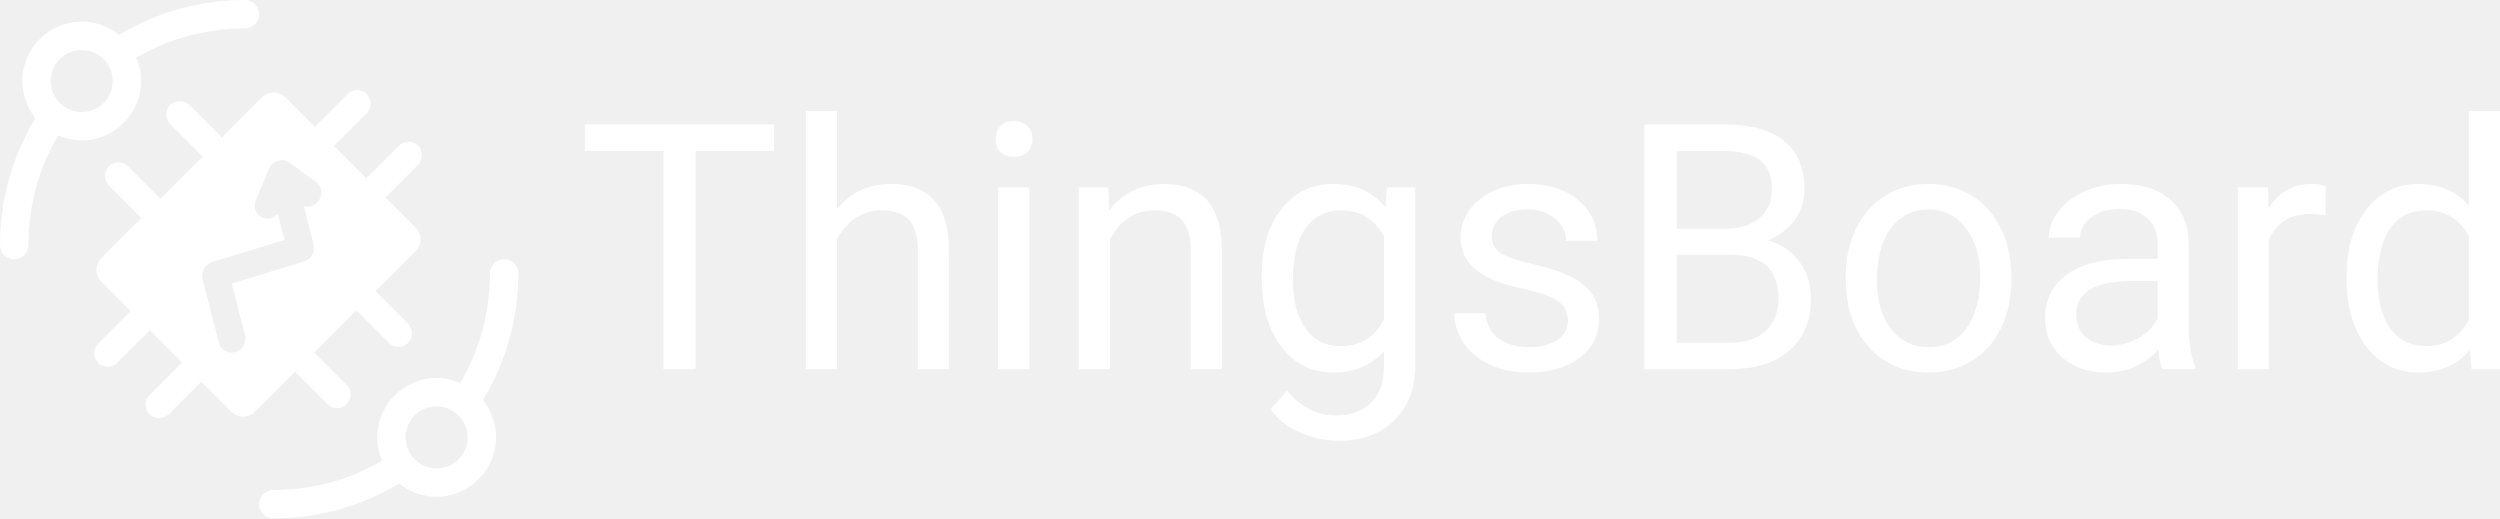
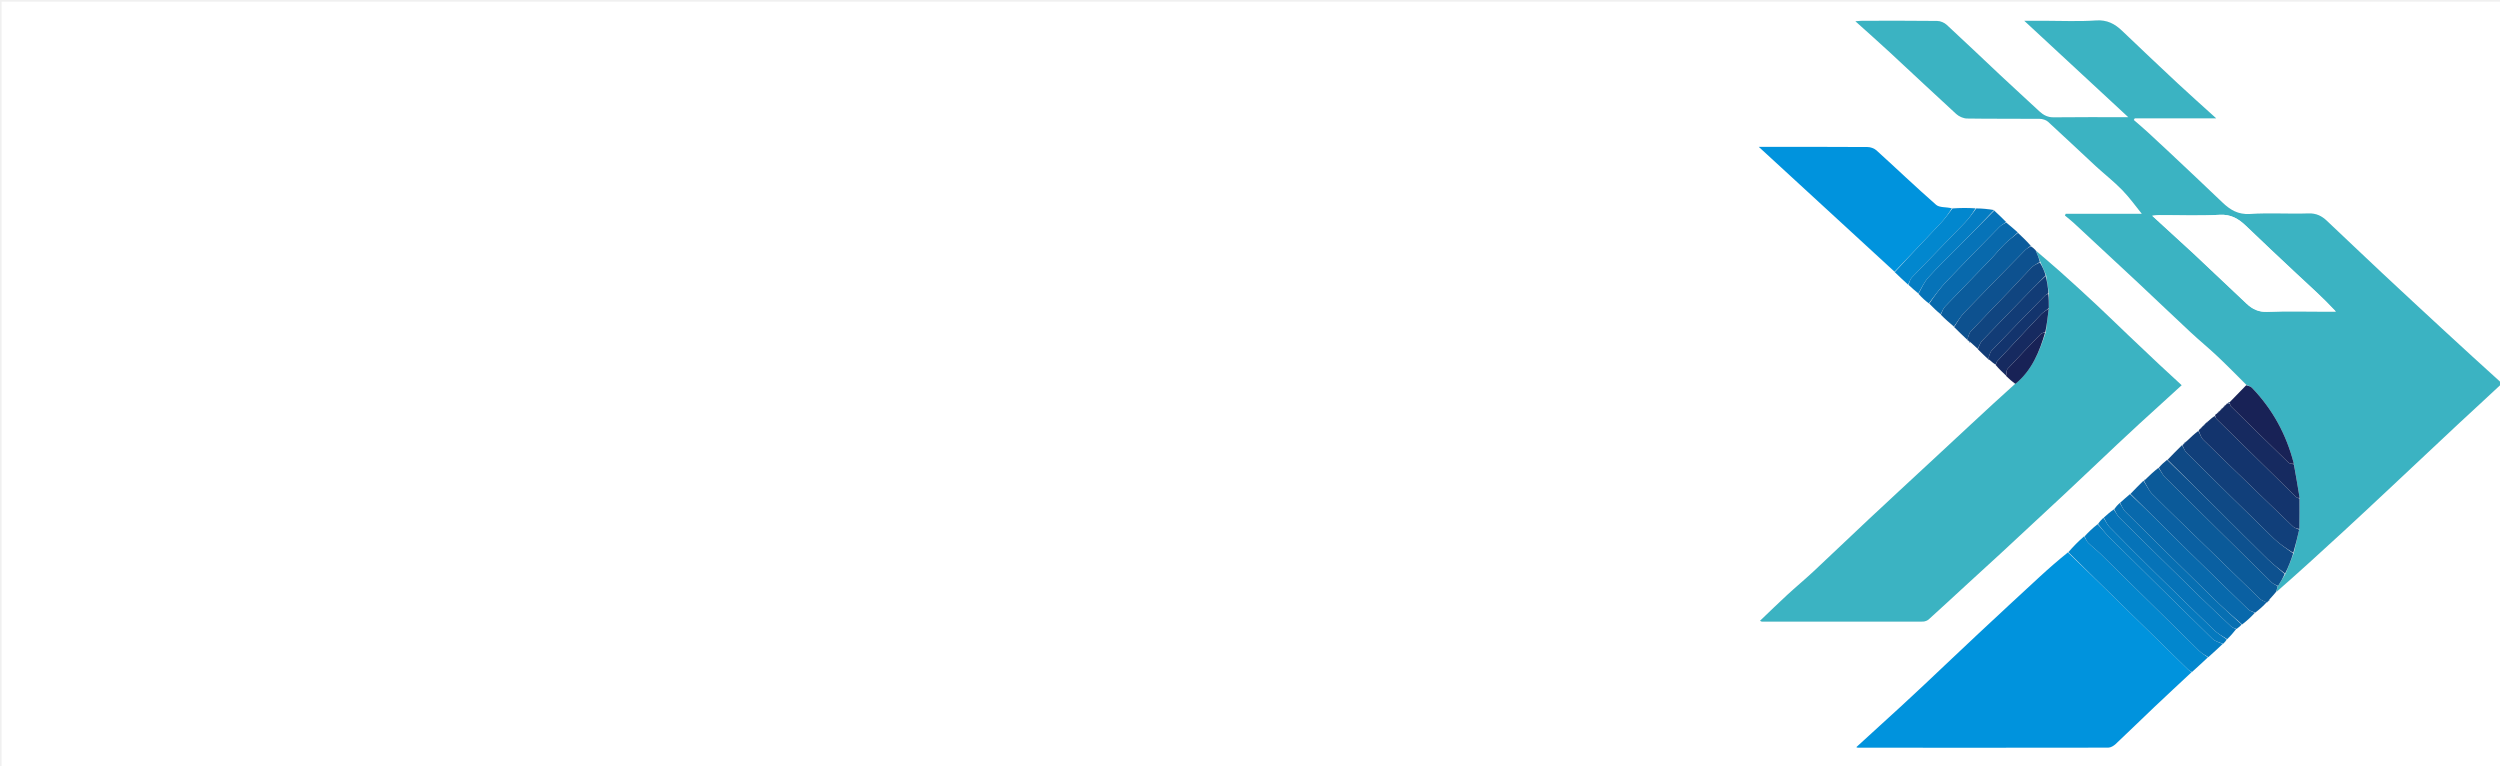
- <svg xmlns="http://www.w3.org/2000/svg" id="svg2" height="320" width="1543.4" version="1.1" viewBox="0 0 1543.427 320">
-   <g id="layer1" transform="translate(0 -732.36)">
-     <g stroke-width="28">
-       <g id="g5204-0" transform="matrix(-.66287 .69913 -.66371 -.70001 863.46 1410.6)">
-         <g id="g5175-6" transform="translate(2.5254 3.0305)" />
-         <g id="g5175-9-8" transform="translate(41.25 -30.543)" stroke-width="28" />
-       </g>
-       <g id="g5175-6-35" transform="matrix(.57657 .52719 -.57729 .52786 584.63 346.6)" />
-       <g id="g5204-0-5-0" transform="matrix(.66287 -.69913 .66371 .70001 -543.46 380.47)">
-         <g id="g5175-6-35-9" transform="translate(2.5254 3.0305)" />
-         <g id="g5175-9-8-2-6" transform="translate(41.25 -30.543)" stroke-width="28" />
-       </g>
-     </g>
-     <g id="text4279" transform="translate(0 732.36)" fill="#305680">
-       <g id="g9352" fill="#fff">
-         <g id="g4241" transform="translate(-.000061238 -732.36)">
-           <path id="path4278" style="color-rendering:auto;text-decoration-color:#000000;color:#000000;isolation:auto;mix-blend-mode:normal;shape-rendering:auto;solid-color:#000000;block-progression:tb;text-decoration-line:none;text-decoration-style:solid;image-rendering:auto;white-space:normal;text-indent:0;text-transform:none" d="m151.13 732.36c-28.363 0-54.915 7.915-77.613 21.537-6.472-5.262-14.605-8.191-23.067-8.194a8.766 8.766 0 0 0 -0.004 0c-20.154 0.001-36.679 16.528-36.678 36.682a8.766 8.766 0 0 0 0 0.011c0.01 8.415 2.927 16.483 8.103 22.927-13.83 22.83-21.87 49.58-21.87 78.17a8.766 8.766 0 1 0 17.531 0c0-24.702 6.719-47.748 18.378-67.574 4.566 1.985 9.473 3.15 14.519 3.157a8.766 8.766 0 0 0 0.012 0c20.155 0.001 36.683-16.527 36.682-36.682a8.766 8.766 0 0 0 0 -0.004c-0.002-4.999-1.139-9.863-3.083-14.397 19.717-11.484 42.585-18.095 67.085-18.095a8.766 8.766 0 1 0 0 -17.531zm-100.69 30.88c5.913 0.002 11.191 2.512 14.836 7.077a8.766 8.766 0 0 0 0.183 0.215c2.671 3.38 4.133 7.553 4.134 11.863-0.002 10.677-8.468 19.144-19.144 19.148-4.37-0.008-8.601-1.509-12-4.255a8.766 8.766 0 0 0 -0.012 -0.009c-4.514-3.633-7.136-9.098-7.144-14.893 0.003-10.677 8.47-19.144 19.148-19.146z" />
-           <path id="path4486-0-9-6-9-7-6-5" style="color-rendering:auto;text-decoration-color:#000000;color:#000000;isolation:auto;mix-blend-mode:normal;shape-rendering:auto;solid-color:#000000;block-progression:tb;text-decoration-line:none;text-decoration-style:solid;image-rendering:auto;white-space:normal;text-indent:0;text-transform:none" d="m66.992 835.19c-1.492 1.558-2.366 3.71-2.258 6.071 0.096 2.045 0.913 4.02 2.337 5.518 6.805 6.856 20.223 20.223 20.223 20.223l11.844-11.83s-12.973-12.961-20.176-20.171c-1.604-1.633-3.75-2.314-6.012-2.324-2.358-0.011-4.467 0.954-5.959 2.512zm32.147 19.983-36.639 36.639c-3.975 3.976-3.975 10.421 0 14.397l18.156 18.156 31.753 31.753 30.478 30.478c3.976 3.976 10.422 3.976 14.398 0l24.791-24.791 37.914-37.914 36.639-36.639c3.975-3.976 3.975-10.422-0.001-14.398l-18.63-18.63-31.75-31.76-30.01-30c-3.976-3.975-10.421-3.975-14.397 0l-24.79 24.79-37.91 37.91zm37.911-37.91s-12.973-12.961-20.176-20.171c-1.604-1.633-3.75-2.314-6.012-2.324-4.717-0.023-8.434 3.862-8.217 8.583 0.096 2.045 0.913 4.02 2.337 5.518 6.805 6.856 20.223 20.223 20.223 20.223l11.844-11.83zm69.193 5.213s12.961-12.973 20.171-20.176c1.633-1.604 2.314-3.75 2.324-6.012 0.022-4.717-3.862-8.434-8.583-8.217-2.045 0.096-4.02 0.913-5.518 2.337-6.856 6.805-20.223 20.223-20.223 20.223l11.83 11.844zm31.753 31.753s12.961-12.973 20.171-20.176c1.633-1.604 2.314-3.75 2.324-6.012 0.022-4.717-3.862-8.434-8.583-8.217-2.045 0.096-4.02 0.913-5.518 2.337-6.856 6.805-20.223 20.223-20.223 20.223l11.83 11.844zm-18.009 69.667s12.973 12.961 20.178 20.169c1.604 1.632 3.75 2.314 6.012 2.324 4.717 0.022 8.434-3.861 8.217-8.583l-0.002 0.002c-0.096-2.045-0.914-4.021-2.338-5.519-6.805-6.856-20.222-20.222-20.222-20.222l-11.844 11.83zm-37.914 37.914s12.973 12.961 20.178 20.169c1.604 1.632 3.75 2.314 6.012 2.324 4.717 0.023 8.434-3.861 8.217-8.583h-0.002c-0.096-2.045-0.913-4.021-2.337-5.518-6.805-6.856-20.223-20.223-20.223-20.223l-11.844 11.83zm-69.667-5.687s-12.961 12.973-20.169 20.178c-1.632 1.604-2.314 3.75-2.324 6.012-0.023 4.717 3.861 8.434 8.583 8.217h-0.002c2.045-0.096 4.02-0.913 5.518-2.337 6.856-6.805 20.223-20.223 20.223-20.223l-11.82-11.84zm-31.743-31.74s-12.961 12.973-20.169 20.178c-1.632 1.604-2.314 3.75-2.324 6.012-0.023 4.717 3.861 8.434 8.583 8.217h-0.002c2.045-0.096 4.02-0.913 5.518-2.337 6.856-6.805 20.223-20.223 20.223-20.223l-11.829-11.85zm87.237-90.554c1.679-1.706 3.967-2.66 6.297-2.626 1.663 0.024 3.253 0.55 4.562 1.51l16.499 12.1c3.201 2.297 4.144 6.659 2.231 10.312-1.914 3.653-6.123 5.524-9.951 4.423l6.124 23.948c1.113 4.352-1.564 8.968-5.983 10.317l-44.642 13.631 8.246 31.883c1.173 4.37-1.502 9.044-5.955 10.407s-8.976-1.111-10.068-5.505l-10.282-39.769c-1.127-4.356 1.549-8.985 5.976-10.338l44.661-13.637-4.122-16.118c-2.763 3.064-7.234 3.808-10.586 1.762-3.353-2.047-4.614-6.29-2.986-10.047l8.117-19.454c0.433-1.038 1.067-1.989 1.862-2.797z" fill-rule="evenodd" />
-           <path id="path4278-5" style="color-rendering:auto;text-decoration-color:#000000;color:#000000;isolation:auto;mix-blend-mode:normal;shape-rendering:auto;solid-color:#000000;block-progression:tb;text-decoration-line:none;text-decoration-style:solid;image-rendering:auto;white-space:normal;text-indent:0;text-transform:none" d="m168.87 1052.4c28.363 0 54.915-7.915 77.614-21.538 6.472 5.262 14.605 8.192 23.067 8.194a8.766 8.766 0 0 0 0.004 0c20.155-0.001 36.68-16.528 36.679-36.682a8.766 8.766 0 0 0 0 -0.011c-0.01-8.415-2.927-16.484-8.103-22.927 13.825-22.82 21.866-49.572 21.866-78.162a8.766 8.766 0 1 0 -17.531 0c0 24.703-6.719 47.749-18.378 67.575-4.566-1.985-9.473-3.15-14.519-3.157a8.766 8.766 0 0 0 -0.012 0c-20.155-0.001-36.683 16.527-36.682 36.682 0.002 4.999 1.139 9.863 3.083 14.397-19.717 11.484-42.586 18.095-67.086 18.095a8.766 8.766 0 1 0 0 17.531zm100.69-30.875c-5.913 0-11.191-2.512-14.836-7.077a8.766 8.766 0 0 0 -0.183 -0.215c-2.671-3.38-4.133-7.553-4.134-11.863 0.002-10.677 8.468-19.144 19.144-19.148 4.37 0.008 8.601 1.509 12 4.255a8.766 8.766 0 0 0 0.012 0.009c4.514 3.633 7.136 9.098 7.144 14.893-0.003 10.677-8.47 19.145-19.148 19.146z" />
-         </g>
-         <g id="g8299">
-           <path id="path4345" d="m477.92 93.229h-48.56v134.68h-19.818v-134.68h-48.456v-16.394h116.83v16.394z" />
-           <path id="path4347" d="m516.72 129.23q12.762-15.668 33.203-15.668 35.59 0 35.901 40.155v74.188h-19.196v-74.292q-0.104-12.14-5.603-17.95-5.396-5.811-16.913-5.811-9.338 0-16.394 4.981-7.056 4.981-10.999 13.074v79.999h-19.196v-159.38h19.196v60.699z" />
-           <path id="path4349" d="m635.43 227.91h-19.196v-112.27h19.196v112.27zm-20.76-142.05q0-4.669 2.801-7.886 2.905-3.217 8.508-3.217t8.508 3.217 2.905 7.886q0 4.669-2.905 7.782t-8.508 3.113-8.508-3.113q-2.801-3.113-2.801-7.782z" />
-           <path id="path4351" d="m684.19 115.64 0.623 14.111q12.866-16.187 33.618-16.187 35.59 0 35.901 40.155v74.188h-19.196v-74.292q-0.104-12.14-5.603-17.95-5.396-5.811-16.913-5.811-9.338 0-16.394 4.981-7.056 4.981-10.999 13.074v79.999h-19.196v-112.27h18.158z" />
-           <path id="path4353" d="m778.92 170.84q0-26.251 12.14-41.711 12.14-15.564 32.166-15.564 20.544 0 32.062 14.526l0.934-12.451h17.535v109.57q0 21.79-12.97 34.344-12.866 12.555-34.656 12.555-12.14 0-23.761-5.188t-17.743-14.215l9.961-11.517q12.347 15.253 30.194 15.253 14.008 0 21.79-7.886 7.886-7.886 7.886-22.205v-9.65q-11.517 13.281-31.439 13.281-19.714 0-31.958-15.875-12.14-15.875-12.14-43.268zm19.299 2.179q0 18.988 7.782 29.883 7.782 10.791 21.79 10.791 18.158 0 26.666-16.498v-51.257q-8.82-16.083-26.459-16.083-14.008 0-21.893 10.895-7.886 10.895-7.886 32.269z" />
-           <path id="path4355" d="m967.98 198.13q0-7.782-5.914-12.036-5.811-4.358-20.441-7.471-14.526-3.113-23.138-7.471-8.508-4.358-12.659-10.376-4.047-6.018-4.047-14.319 0-13.8 11.621-23.346 11.725-9.546 29.883-9.546 19.092 0 30.92 9.857 11.932 9.857 11.932 25.214h-19.299q0-7.886-6.744-13.593-6.641-5.707-16.809-5.707-10.48 0-16.394 4.565-5.914 4.565-5.914 11.932 0 6.952 5.499 10.48 5.499 3.528 19.818 6.744 14.423 3.217 23.346 7.678 8.923 4.462 13.177 10.791 4.358 6.226 4.358 15.253 0 15.045-12.036 24.176-12.036 9.027-31.232 9.027-13.489 0-23.865-4.773t-16.29-13.281q-5.811-8.612-5.811-18.573h19.196q0.519 9.65 7.678 15.356 7.263 5.603 19.092 5.603 10.895 0 17.432-4.358 6.641-4.462 6.641-11.829z" />
-           <path id="path4357" d="m1015.2 227.91v-151.07h49.39q24.591 0 36.938 10.168 12.451 10.168 12.451 30.09 0 10.583-6.018 18.781-6.018 8.093-16.394 12.555 12.244 3.424 19.299 13.074 7.159 9.546 7.159 22.827 0 20.337-13.178 31.958t-37.25 11.621h-52.399zm19.922-70.66v54.37h32.892q13.904 0 21.893-7.159 8.093-7.263 8.093-19.922 0-27.289-29.675-27.289h-33.203zm0-15.979h30.09q13.074 0 20.856-6.537 7.886-6.537 7.886-17.743 0-12.451-7.263-18.054-7.263-5.707-22.101-5.707h-29.468v48.041z" />
-           <path id="path4359" d="m1139.5 170.74q0-16.498 6.433-29.675 6.537-13.177 18.054-20.337 11.621-7.159 26.459-7.159 22.931 0 37.042 15.875 14.215 15.875 14.215 42.23v1.349q0 16.394-6.329 29.468-6.226 12.97-17.95 20.233-11.621 7.263-26.77 7.263-22.827 0-37.042-15.875-14.1-15.88-14.1-42.02v-1.349zm19.299 2.283q0 18.677 8.612 29.987 8.716 11.31 23.242 11.31 14.63 0 23.242-11.414 8.612-11.517 8.612-32.166 0-18.469-8.82-29.883-8.716-11.517-23.242-11.517-14.215 0-22.931 11.31-8.716 11.31-8.716 32.373z" />
-           <path id="path4361" d="m1335.1 227.91q-1.66-3.32-2.698-11.829-13.385 13.904-31.958 13.904-16.602 0-27.289-9.338-10.584-9.442-10.584-23.865 0-17.535 13.281-27.185 13.385-9.753 37.561-9.753h18.677v-8.82q0-10.065-6.018-15.979-6.018-6.018-17.743-6.018-10.272 0-17.224 5.188-6.952 5.188-6.952 12.555h-19.299q0-8.405 5.914-16.187 6.018-7.886 16.186-12.451 10.272-4.565 22.516-4.565 19.403 0 30.402 9.753 10.998 9.65 11.414 26.666v51.672q0 15.46 3.943 24.591v1.66h-20.129zm-31.854-14.63q9.027 0 17.12-4.669 8.093-4.669 11.725-12.14v-23.035h-15.045q-35.278 0-35.278 20.648 0 9.027 6.018 14.111 6.018 5.084 15.46 5.084z" />
-           <path id="path4363" d="m1435.8 132.87q-4.358-0.726-9.442-0.726-18.884 0-25.629 16.083v79.688h-19.196v-112.27h18.677l0.311 12.97q9.442-15.045 26.77-15.045 5.603 0 8.508 1.453v17.847z" />
-           <path id="path4365" d="m1448.7 170.84q0-25.836 12.244-41.504 12.244-15.771 32.062-15.771 19.714 0 31.232 13.489v-58.521h19.196v159.38h-17.639l-0.934-12.036q-11.517 14.111-32.062 14.111-19.507 0-31.854-15.979-12.244-15.979-12.244-41.711v-1.453zm19.196 2.179q0 19.092 7.886 29.883 7.886 10.791 21.79 10.791 18.262 0 26.666-16.394v-51.569q-8.612-15.875-26.459-15.875-14.111 0-21.997 10.895-7.886 10.895-7.886 32.269z" />
-         </g>
-       </g>
-     </g>
-   </g>
+ <svg xmlns="http://www.w3.org/2000/svg" version="1.1" id="Layer_1" x="0px" y="0px" width="100%" viewBox="0 0 1685 516" enable-background="new 0 0 1685 516" xml:space="preserve">
+   <path fill="#FFFFFF" opacity="1" stroke="none" d=" M1686,259   C1686,344.992 1686,430.984 1686,516.982   C1124.394,516.988 562.788,516.988 1.091,516.988   C1.091,345.077 1.091,173.154 1.091,1.115   C562.667,1.115 1124.333,1.115 1686,1.114   C1686,86.437 1686,171.763 1685.691,257.417   C1672.582,245.993 1659.756,234.269 1646.99,222.481   C1633.123,209.675 1619.267,196.856 1605.488,183.956   C1593.019,172.283 1580.671,160.48 1568.243,148.761   C1564.815,145.529 1561.114,143.679 1555.959,143.853   C1542.809,144.296 1529.595,143.393 1516.483,144.225   C1508.456,144.735 1503.109,141.456 1497.843,136.404   C1485.999,125.04 1474.012,113.825 1462.064,102.57   C1457.241,98.028 1452.396,93.508 1447.503,89.042   C1444.447,86.253 1441.28,83.584 1438.163,80.861   C1438.379,80.492 1438.595,80.123 1438.811,79.754   C1456.676,79.754 1474.541,79.754 1493.711,79.754   C1484.356,71.274 1475.837,63.729 1467.518,55.968   C1455.029,44.317 1442.652,32.543 1430.286,20.76   C1425.364,16.07 1420.213,13.291 1412.809,13.789   C1401.031,14.581 1389.16,14 1377.327,14   C1373.423,14 1369.519,14 1364.36,14   C1388.127,36.028 1410.921,57.155 1434.492,79   C1416.869,79 1400.548,78.878 1384.232,79.088   C1380.224,79.139 1377.327,77.637 1374.59,75.095   C1365.736,66.87 1356.804,58.73 1347.985,50.468   C1336.007,39.246 1324.168,27.873 1312.095,16.755   C1310.481,15.268 1307.853,14.146 1305.679,14.119   C1288.85,13.904 1272.017,13.995 1255.186,14.012   C1253.971,14.013 1252.757,14.172 1250.537,14.329   C1258.77,21.749 1266.316,28.403 1273.697,35.234   C1288.649,49.073 1303.45,63.078 1318.494,76.816   C1320.337,78.499 1323.275,79.821 1325.728,79.861   C1342.056,80.128 1358.39,79.933 1374.72,80.088   C1376.649,80.106 1379.032,80.821 1380.414,82.081   C1391.189,91.904 1401.724,101.989 1412.431,111.888   C1418.369,117.379 1424.826,122.347 1430.437,128.142   C1435.571,133.445 1439.883,139.545 1443.583,144.096   C1428.312,144.096 1410.312,144.096 1392.313,144.096   C1392.13,144.482 1391.947,144.869 1391.765,145.256   C1393.805,146.965 1395.925,148.589 1397.874,150.396   C1412.206,163.68 1426.536,176.967 1440.803,190.321   C1452.787,201.539 1464.634,212.902 1476.643,224.092   C1482.437,229.492 1488.593,234.506 1494.353,239.941   C1501.08,246.289 1507.554,252.906 1513.95,259.65   C1510.167,263.569 1506.572,267.245 1502.662,270.965   C1501.886,271.329 1501.427,271.649 1500.984,271.985   C1501,272 1500.968,271.969 1500.72,272.036   C1500.315,272.39 1500.156,272.677 1499.99,272.973   C1499.982,272.982 1499.963,272.998 1499.716,273.054   C1499.31,273.395 1499.153,273.679 1498.99,273.974   C1498.984,273.985 1498.964,273.995 1498.716,274.053   C1498.31,274.395 1498.151,274.68 1497.99,274.976   C1497.987,274.987 1497.964,274.993 1497.716,275.051   C1497.309,275.395 1497.149,275.68 1496.99,275.977   C1496.99,275.99 1496.965,275.99 1496.717,276.05   C1496.307,276.395 1496.146,276.68 1495.989,276.979   C1495.993,276.993 1495.966,276.986 1495.717,277.047   C1495.305,277.394 1495.142,277.681 1494.987,277.982   C1494.996,277.996 1494.967,277.979 1494.716,278.044   C1494.295,278.396 1494.125,278.684 1493.717,279.042   C1493.17,279.3 1493.007,279.575 1492.68,280.055   C1490.918,281.516 1489.465,282.859 1487.752,284.153   C1487.319,284.391 1487.145,284.678 1486.986,284.982   C1487,284.999 1486.967,284.971 1486.717,285.036   C1486.304,285.389 1486.141,285.678 1485.987,285.981   C1485.995,285.996 1485.966,285.978 1485.716,286.04   C1485.302,286.39 1485.139,286.678 1484.988,286.982   C1485,286.999 1484.966,286.976 1484.716,287.039   C1484.301,287.39 1484.137,287.679 1483.986,287.983   C1484,287.999 1483.967,287.973 1483.716,288.037   C1483.3,288.39 1483.134,288.679 1482.984,288.984   C1483,289 1482.967,288.969 1482.716,289.035   C1482.298,289.389 1482.132,289.679 1481.979,289.982   C1481.992,289.996 1481.96,289.969 1481.647,290.085   C1478.892,292.538 1476.45,294.874 1473.754,297.164   C1473.327,297.4 1473.154,297.681 1472.988,297.977   C1472.995,297.993 1472.963,297.98 1472.713,298.042   C1472.3,298.39 1472.136,298.677 1471.986,298.982   C1472,298.999 1471.964,298.972 1471.714,299.037   C1471.299,299.389 1471.134,299.677 1470.982,299.983   C1470.995,300 1470.959,299.974 1470.646,300.089   C1467.209,303.435 1464.085,306.667 1460.619,309.945   C1458.501,311.624 1456.725,313.257 1454.64,315.021   C1451.551,317.831 1448.773,320.509 1445.737,323.15   C1445.297,323.396 1445.116,323.678 1444.966,323.98   C1444.997,323.999 1444.953,323.941 1444.641,324.063   C1441.538,327.088 1438.746,329.991 1435.643,333.031   C1433.206,335.074 1431.081,336.98 1428.66,339.01   C1427.23,340.383 1426.095,341.632 1424.653,343.017   C1422.216,345.064 1420.087,346.976 1417.662,349.013   C1416.229,350.389 1415.091,351.64 1413.645,353.026   C1410.565,355.833 1407.794,358.505 1404.688,361.193   C1400.887,364.77 1397.42,368.33 1393.64,372.03   C1387.182,377.647 1380.963,383.043 1374.909,388.618   C1361.052,401.379 1347.237,414.188 1333.477,427.055   C1321.386,438.361 1309.404,449.783 1297.353,461.132   C1292.177,466.008 1286.981,470.862 1281.74,475.668   C1271.63,484.942 1261.482,494.175 1251.153,503.604   C1251.831,503.844 1251.971,503.937 1252.112,503.937   C1308.396,503.962 1364.68,504.002 1420.964,503.895   C1422.646,503.892 1424.646,502.684 1425.953,501.457   C1434.659,493.29 1443.175,484.92 1451.836,476.705   C1460.209,468.763 1468.682,460.927 1477.417,452.911   C1481.186,449.531 1484.648,446.286 1488.416,442.91   C1491.842,439.864 1494.965,436.947 1498.375,433.917   C1499.474,432.883 1500.285,431.962 1501.403,430.909   C1503.514,428.532 1505.317,426.286 1507.42,423.917   C1508.847,422.877 1509.974,421.961 1511.445,421.009   C1514.56,418.327 1517.33,415.68 1520.406,412.903   C1523.135,410.534 1525.559,408.293 1528.011,406.048   C1528.038,406.045 1528.052,405.992 1528.299,405.938   C1528.708,405.603 1528.871,405.321 1529.018,405.02   C1529.003,405 1529.042,405.033 1529.29,404.966   C1529.626,404.602 1529.714,404.305 1529.941,403.708   C1531.448,401.966 1532.815,400.525 1534.526,399.064   C1549.587,385.562 1564.33,372.109 1579.013,358.589   C1588.733,349.639 1598.389,340.619 1608.033,331.587   C1624.318,316.335 1640.536,301.01 1656.85,285.789   C1666.499,276.787 1676.279,267.925 1686,259  M1327.169,230.517   C1327.169,230.517 1327.54,230.828 1327.54,230.828   C1327.54,230.828 1328.018,230.754 1328.605,231.073   C1330.065,232.409 1331.524,233.746 1333.232,235.691   C1335.474,237.795 1337.716,239.898 1339.981,242.025   C1339.981,242.025 1340.006,242.045 1340.12,242.536   C1340.411,242.618 1340.702,242.699 1341.587,243.063   C1342.716,244.071 1343.845,245.079 1345.242,246.689   C1347.49,248.808 1349.737,250.926 1352.204,253.685   C1354.153,255.392 1356.102,257.098 1357.434,259.111   C1347.967,267.894 1338.499,276.676 1329.035,285.461   C1319.692,294.133 1310.354,302.81 1301.012,311.482   C1287.181,324.32 1273.304,337.109 1259.528,350.006   C1247.062,361.676 1234.757,373.518 1222.277,385.174   C1216.49,390.578 1210.38,395.636 1204.558,401.004   C1198.416,406.668 1192.443,412.514 1186.242,418.427   C1186.984,418.746 1187.256,418.965 1187.529,418.965   C1223.682,418.987 1259.836,419.008 1295.99,418.937   C1297.32,418.934 1298.953,418.354 1299.932,417.472   C1308.411,409.832 1316.765,402.052 1325.173,394.332   C1332.969,387.175 1340.819,380.076 1348.585,372.888   C1362.801,359.73 1377.007,346.562 1391.151,333.328   C1403.135,322.116 1415.015,310.795 1426.961,299.544   C1431.904,294.888 1436.866,290.253 1441.874,285.668   C1451.267,277.066 1460.699,268.508 1470.438,259.637   C1465.089,254.7 1460.149,250.201 1455.277,245.629   C1448.387,239.166 1441.533,232.665 1434.691,226.152   C1427.43,219.241 1420.264,212.227 1412.94,205.384   C1405.098,198.058 1397.176,190.816 1389.182,183.656   C1383.578,178.637 1377.794,173.818 1371.837,168.348   C1370.927,167.553 1370.017,166.758 1368.981,165.273   C1366.024,162.504 1363.067,159.735 1359.843,156.343   C1357.266,154.213 1354.69,152.084 1352.006,149.258   C1349.373,146.822 1346.74,144.387 1343.738,141.226   C1339.826,140.873 1335.914,140.52 1331.078,140.021   C1326.053,140.07 1321.028,140.118 1315.112,140.022   C1311.668,139.434 1307.192,140.026 1304.948,138.065   C1291.278,126.119 1278.167,113.534 1264.709,101.341   C1263.211,99.984 1260.698,99.113 1258.649,99.098   C1236.181,98.942 1213.712,99 1191.244,99   C1189.673,99 1188.103,99 1185.437,99   C1216.535,127.581 1246.744,155.346 1277.218,183.719   C1280.151,186.421 1283.085,189.122 1286.625,192.123   C1288.735,194.12 1290.845,196.117 1293.214,198.72   C1295.489,200.749 1297.765,202.778 1300.639,205.125   C1303.08,207.454 1305.521,209.783 1308.22,212.726   C1311.135,215.189 1314.051,217.652 1317.217,220.727   C1320.131,223.491 1323.046,226.256 1325.992,229.005   C1325.992,229.005 1325.98,229.034 1326.104,229.52   C1326.386,229.667 1326.668,229.815 1326.965,230.047   C1326.965,230.047 1327.051,230.049 1327.169,230.517  z" />
+   <path fill="#3BB3C2" opacity="1" stroke="none" d=" M1514.138,259.406   C1507.554,252.906 1501.08,246.289 1494.353,239.941   C1488.593,234.506 1482.437,229.492 1476.643,224.092   C1464.634,212.902 1452.787,201.539 1440.803,190.321   C1426.536,176.967 1412.206,163.68 1397.874,150.396   C1395.925,148.589 1393.805,146.965 1391.765,145.256   C1391.947,144.869 1392.13,144.482 1392.313,144.096   C1410.312,144.096 1428.312,144.096 1443.583,144.096   C1439.883,139.545 1435.571,133.445 1430.437,128.142   C1424.826,122.347 1418.369,117.379 1412.431,111.888   C1401.724,101.989 1391.189,91.904 1380.414,82.081   C1379.032,80.821 1376.649,80.106 1374.72,80.088   C1358.39,79.933 1342.056,80.128 1325.728,79.861   C1323.275,79.821 1320.337,78.499 1318.494,76.816   C1303.45,63.078 1288.649,49.073 1273.697,35.234   C1266.316,28.403 1258.77,21.749 1250.537,14.329   C1252.757,14.172 1253.971,14.013 1255.186,14.012   C1272.017,13.995 1288.85,13.904 1305.679,14.119   C1307.853,14.146 1310.481,15.268 1312.095,16.755   C1324.168,27.873 1336.007,39.246 1347.985,50.468   C1356.804,58.73 1365.736,66.87 1374.59,75.095   C1377.327,77.637 1380.224,79.139 1384.232,79.088   C1400.548,78.878 1416.869,79 1434.492,79   C1410.921,57.155 1388.127,36.028 1364.36,14   C1369.519,14 1373.423,14 1377.327,14   C1389.16,14 1401.031,14.581 1412.809,13.789   C1420.213,13.291 1425.364,16.07 1430.286,20.76   C1442.652,32.543 1455.029,44.317 1467.518,55.968   C1475.837,63.729 1484.356,71.274 1493.711,79.754   C1474.541,79.754 1456.676,79.754 1438.811,79.754   C1438.595,80.123 1438.379,80.492 1438.163,80.861   C1441.28,83.584 1444.447,86.253 1447.503,89.042   C1452.396,93.508 1457.241,98.028 1462.064,102.57   C1474.012,113.825 1485.999,125.04 1497.843,136.404   C1503.109,141.456 1508.456,144.735 1516.483,144.225   C1529.595,143.393 1542.809,144.296 1555.959,143.853   C1561.114,143.679 1564.815,145.529 1568.243,148.761   C1580.671,160.48 1593.019,172.283 1605.488,183.956   C1619.267,196.856 1633.123,209.675 1646.99,222.481   C1659.756,234.269 1672.582,245.993 1685.691,257.873   C1686,258 1686,258.5 1686,258.75   C1676.279,267.925 1666.499,276.787 1656.85,285.789   C1640.536,301.01 1624.318,316.335 1608.033,331.587   C1598.389,340.619 1588.733,349.639 1579.013,358.589   C1564.33,372.109 1549.587,385.562 1534.532,398.717   C1534.514,397.281 1534.833,396.173 1535.448,394.909   C1537.182,392.204 1538.619,389.654 1540.338,386.899   C1542.402,382.127 1544.185,377.562 1546.021,372.62   C1547.271,367.153 1548.468,362.062 1549.774,356.515   C1549.88,349.367 1549.877,342.675 1549.944,335.552   C1548.697,327.741 1547.382,320.36 1546.059,312.58   C1541.034,292.811 1531.713,275.821 1517.825,261.395   C1516.903,260.436 1515.381,260.055 1514.138,259.406  M1478.488,170.991   C1490.406,182.241 1502.305,193.512 1514.254,204.728   C1518.174,208.407 1522.418,210.447 1528.303,210.181   C1541.255,209.595 1554.252,209.99 1567.231,209.986   C1569.608,209.985 1571.986,209.985 1574.363,209.985   C1565.696,200.679 1556.597,192.568 1547.676,184.266   C1536.288,173.67 1525.003,162.962 1513.754,152.217   C1508.75,147.437 1503.629,144.35 1495.998,144.783   C1482.398,145.554 1468.722,144.991 1455.078,145.014   C1453.882,145.017 1452.686,145.228 1450.603,145.427   C1460.194,154.203 1469.09,162.344 1478.488,170.991  z" />
+   <path fill="#3BB3C2" opacity="1" stroke="none" d=" M1372.091,168.909   C1377.794,173.818 1383.578,178.637 1389.182,183.656   C1397.176,190.816 1405.098,198.058 1412.94,205.384   C1420.264,212.227 1427.43,219.241 1434.691,226.152   C1441.533,232.665 1448.387,239.166 1455.277,245.629   C1460.149,250.201 1465.089,254.7 1470.438,259.637   C1460.699,268.508 1451.267,277.066 1441.874,285.668   C1436.866,290.253 1431.904,294.888 1426.961,299.544   C1415.015,310.795 1403.135,322.116 1391.151,333.328   C1377.007,346.562 1362.801,359.73 1348.585,372.888   C1340.819,380.076 1332.969,387.175 1325.173,394.332   C1316.765,402.052 1308.411,409.832 1299.932,417.472   C1298.953,418.354 1297.32,418.934 1295.99,418.937   C1259.836,419.008 1223.682,418.987 1187.529,418.965   C1187.256,418.965 1186.984,418.746 1186.242,418.427   C1192.443,412.514 1198.416,406.668 1204.558,401.004   C1210.38,395.636 1216.49,390.578 1222.277,385.174   C1234.757,373.518 1247.062,361.676 1259.528,350.006   C1273.304,337.109 1287.181,324.32 1301.012,311.482   C1310.354,302.81 1319.692,294.133 1329.035,285.461   C1338.499,276.676 1347.967,267.894 1358.06,258.888   C1369.608,249.564 1374.592,237.018 1378.928,223.623   C1379.656,218.162 1380.246,213.092 1380.905,207.632   C1380.932,204.166 1380.891,201.09 1380.911,197.587   C1380.353,193.432 1379.734,189.705 1379.103,185.598   C1377.815,182.437 1376.54,179.656 1375.232,176.508   C1374.162,173.73 1373.126,171.319 1372.091,168.909  z" />
+   <path fill="#0093DD" opacity="1" stroke="none" d=" M1477.111,453.045   C1468.682,460.927 1460.209,468.763 1451.836,476.705   C1443.175,484.92 1434.659,493.29 1425.953,501.457   C1424.646,502.684 1422.646,503.892 1420.964,503.895   C1364.68,504.002 1308.396,503.962 1252.112,503.937   C1251.971,503.937 1251.831,503.844 1251.153,503.604   C1261.482,494.175 1271.63,484.942 1281.74,475.668   C1286.981,470.862 1292.177,466.008 1297.353,461.132   C1309.404,449.783 1321.386,438.361 1333.477,427.055   C1347.237,414.188 1361.052,401.379 1374.909,388.618   C1380.963,383.043 1387.182,377.647 1393.782,372.339   C1406.108,384.121 1417.974,395.735 1429.846,407.345   C1444.812,421.981 1459.778,436.617 1474.761,451.237   C1475.464,451.923 1476.324,452.446 1477.111,453.045  z" />
+   <path fill="#0093DD" opacity="1" stroke="none" d=" M1276.954,183.111   C1246.744,155.346 1216.535,127.581 1185.437,99   C1188.103,99 1189.673,99 1191.244,99   C1213.712,99 1236.181,98.942 1258.649,99.098   C1260.698,99.113 1263.211,99.984 1264.709,101.341   C1278.167,113.534 1291.278,126.119 1304.948,138.065   C1307.192,140.026 1311.668,139.434 1315.514,140.43   C1313.315,144.021 1310.888,147.368 1308.081,150.358   C1297.774,161.34 1287.34,172.203 1276.954,183.111  z" />
+   <path fill="#0287CE" opacity="1" stroke="none" d=" M1477.417,452.911   C1476.324,452.446 1475.464,451.923 1474.761,451.237   C1459.778,436.617 1444.812,421.981 1429.846,407.345   C1417.974,395.735 1406.108,384.121 1394.096,372.199   C1397.42,368.33 1400.887,364.77 1404.688,361.547   C1405.848,363.256 1406.442,364.866 1407.549,365.953   C1410.261,368.618 1413.332,370.918 1416.045,373.582   C1438.108,395.243 1460.105,416.97 1482.182,438.616   C1483.927,440.327 1486.124,441.576 1488.111,443.04   C1484.648,446.286 1481.186,449.531 1477.417,452.911  z" />
+   <path fill="#0B5A99" opacity="1" stroke="none" d=" M1535.151,395.064   C1534.833,396.173 1534.514,397.281 1534.188,398.737   C1532.815,400.525 1531.448,401.966 1529.756,403.83   C1529.208,404.466 1529.078,404.726 1529.042,405.033   C1529.042,405.033 1529.003,405 1528.793,405.106   C1528.298,405.398 1528.121,405.658 1528.052,405.992   C1528.052,405.992 1528.038,406.045 1527.648,406.022   C1525.871,405.197 1524.251,404.637 1523.131,403.557   C1510.796,391.672 1498.541,379.704 1486.261,367.762   C1474.339,356.169 1462.31,344.682 1450.573,332.904   C1448.146,330.468 1446.798,326.956 1444.953,323.941   C1444.953,323.941 1444.997,323.999 1445.185,323.916   C1445.654,323.69 1445.862,323.474 1445.995,323.187   C1448.773,320.509 1451.551,317.831 1454.78,315.351   C1456.555,317.602 1457.56,319.979 1459.255,321.66   C1483.124,345.339 1507.077,368.934 1531.06,392.497   C1532.182,393.599 1533.777,394.219 1535.151,395.064  z" />
+   <path fill="#113F7A" opacity="1" stroke="none" d=" M1549.665,356.971   C1548.468,362.062 1547.271,367.153 1545.658,372.618   C1541.008,369.672 1536.433,366.703 1532.594,362.977   C1512.812,343.778 1493.196,324.409 1473.615,305.005   C1472.33,303.732 1471.826,301.669 1470.959,299.974   C1470.959,299.974 1470.995,300 1471.212,299.891   C1471.719,299.586 1471.897,299.316 1471.964,298.972   C1471.964,298.972 1472,298.999 1472.215,298.891   C1472.718,298.59 1472.896,298.322 1472.963,297.98   C1472.963,297.98 1472.995,297.993 1473.201,297.919   C1473.681,297.701 1473.881,297.49 1474.009,297.21   C1476.45,294.874 1478.892,292.538 1481.664,290.468   C1482.917,292.577 1483.439,294.823 1484.826,296.196   C1494.513,305.795 1504.383,315.209 1514.188,324.69   C1524.59,334.75 1534.955,344.849 1545.428,354.836   C1546.523,355.88 1548.238,356.275 1549.665,356.971  z" />
+   <path fill="#047DC3" opacity="1" stroke="none" d=" M1488.416,442.91   C1486.124,441.576 1483.927,440.327 1482.182,438.616   C1460.105,416.97 1438.108,395.243 1416.045,373.582   C1413.332,370.918 1410.261,368.618 1407.549,365.953   C1406.442,364.866 1405.848,363.256 1405.022,361.531   C1407.794,358.505 1410.565,355.833 1413.78,353.345   C1416.699,356.402 1418.992,359.461 1421.679,362.121   C1444.8,385.01 1467.956,407.864 1491.238,430.588   C1492.981,432.289 1495.779,432.908 1498.087,434.031   C1494.965,436.947 1491.842,439.864 1488.416,442.91  z" />
+   <path fill="#0F4985" opacity="1" stroke="none" d=" M1470.646,300.089   C1471.826,301.669 1472.33,303.732 1473.615,305.005   C1493.196,324.409 1512.812,343.778 1532.594,362.977   C1536.433,366.703 1541.008,369.672 1545.606,372.993   C1544.185,377.562 1542.402,382.127 1540.149,386.614   C1535.91,383.314 1531.946,380.295 1528.411,376.838   C1517.133,365.808 1506.024,354.607 1494.833,343.489   C1483.553,332.281 1472.253,321.094 1460.962,309.898   C1464.085,306.667 1467.209,303.435 1470.646,300.089  z" />
+   <path fill="#13346D" opacity="1" stroke="none" d=" M1549.773,356.515   C1548.238,356.275 1546.523,355.88 1545.428,354.836   C1534.955,344.849 1524.59,334.75 1514.188,324.69   C1504.383,315.209 1494.513,305.795 1484.826,296.196   C1483.439,294.823 1482.917,292.577 1481.977,290.352   C1481.96,289.969 1481.992,289.996 1482.21,289.89   C1482.721,289.587 1482.9,289.315 1482.967,288.969   C1482.967,288.969 1483,289 1483.216,288.893   C1483.722,288.589 1483.901,288.318 1483.967,287.973   C1483.967,287.973 1484,287.999 1484.217,287.892   C1484.724,287.59 1484.901,287.32 1484.966,286.976   C1484.966,286.976 1485,286.999 1485.218,286.893   C1485.725,286.591 1485.901,286.322 1485.966,285.978   C1485.966,285.978 1485.995,285.996 1486.217,285.89   C1486.728,285.587 1486.904,285.316 1486.967,284.971   C1486.967,284.971 1487,284.999 1487.201,284.921   C1487.677,284.699 1487.88,284.485 1488.012,284.202   C1489.465,282.859 1490.918,281.516 1492.718,280.404   C1493.356,281.22 1493.517,281.938 1493.957,282.371   C1511.83,299.955 1529.722,317.52 1547.649,335.048   C1548.184,335.571 1549.124,335.681 1549.875,335.984   C1549.877,342.675 1549.88,349.367 1549.773,356.515  z" />
+   <path fill="#0A60A2" opacity="1" stroke="none" d=" M1444.641,324.063   C1446.798,326.956 1448.146,330.468 1450.573,332.904   C1462.31,344.682 1474.339,356.169 1486.261,367.762   C1498.541,379.704 1510.796,391.672 1523.131,403.557   C1524.251,404.637 1525.871,405.197 1527.621,406.025   C1525.559,408.293 1523.135,410.534 1520.034,412.89   C1517.961,412.227 1516.318,411.704 1515.208,410.63   C1501.718,397.592 1488.291,384.488 1474.881,371.368   C1468.466,365.091 1462.126,358.739 1455.744,352.43   C1449.152,345.913 1442.551,339.406 1435.954,332.894   C1438.746,329.991 1441.538,327.088 1444.641,324.063  z" />
+   <path fill="#0869AC" opacity="1" stroke="none" d=" M1435.643,333.031   C1442.551,339.406 1449.152,345.913 1455.744,352.43   C1462.126,358.739 1468.466,365.091 1474.881,371.368   C1488.291,384.488 1501.718,397.592 1515.208,410.63   C1516.318,411.704 1517.961,412.227 1519.729,413.019   C1517.33,415.68 1514.56,418.327 1511.137,420.866   C1504.193,414.875 1497.789,409.106 1491.631,403.086   C1471.809,383.711 1452.049,364.273 1432.37,344.754   C1430.818,343.215 1430.075,340.862 1428.956,338.887   C1431.081,336.98 1433.206,335.074 1435.643,333.031  z" />
+   <path fill="#0673B8" opacity="1" stroke="none" d=" M1507.12,424.041   C1505.317,426.286 1503.514,428.532 1501.083,430.772   C1497.662,428.703 1494.604,426.917 1492.121,424.53   C1478.573,411.505 1465.119,398.379 1451.725,385.193   C1441.637,375.262 1431.63,365.247 1421.738,355.122   C1420.084,353.429 1419.199,350.985 1417.958,348.888   C1420.087,346.976 1422.216,345.064 1424.667,343.39   C1426.119,345.378 1426.974,347.407 1428.421,348.837   C1446.499,366.71 1464.636,384.525 1482.82,402.291   C1489.703,409.016 1496.721,415.604 1503.747,422.18   C1504.656,423.03 1505.985,423.431 1507.12,424.041  z" />
+   <path fill="#0D518F" opacity="1" stroke="none" d=" M1460.619,309.945   C1472.253,321.094 1483.553,332.281 1494.833,343.489   C1506.024,354.607 1517.133,365.808 1528.411,376.838   C1531.946,380.295 1535.91,383.314 1539.867,386.819   C1538.619,389.654 1537.182,392.204 1535.448,394.909   C1533.777,394.219 1532.182,393.599 1531.06,392.497   C1507.077,368.934 1483.124,345.339 1459.255,321.66   C1457.56,319.979 1456.555,317.602 1455.09,315.219   C1456.725,313.257 1458.501,311.624 1460.619,309.945  z" />
+   <path fill="#0B5C9C" opacity="1" stroke="none" d=" M1316.966,220.115   C1314.051,217.652 1311.135,215.189 1308.133,212.059   C1309.067,209.726 1309.83,207.813 1311.15,206.432   C1321.311,195.791 1331.607,185.278 1341.801,174.668   C1344.999,171.341 1347.863,167.684 1351.158,164.462   C1353.932,161.749 1357.11,159.449 1360.109,156.966   C1363.067,159.735 1366.024,162.504 1368.693,165.659   C1367.222,166.91 1365.893,167.631 1364.88,168.663   C1351.183,182.629 1337.465,196.576 1323.92,210.69   C1321.239,213.483 1319.266,216.956 1316.966,220.115  z" />
+   <path fill="#162A60" opacity="1" stroke="none" d=" M1549.944,335.552   C1549.124,335.681 1548.184,335.571 1547.649,335.048   C1529.722,317.52 1511.83,299.955 1493.957,282.371   C1493.517,281.938 1493.356,281.22 1493.027,280.286   C1493.007,279.575 1493.17,279.3 1493.95,278.952   C1494.604,278.522 1494.785,278.251 1494.967,277.979   C1494.967,277.979 1494.996,277.996 1495.216,277.893   C1495.726,277.595 1495.902,277.328 1495.966,276.986   C1495.966,276.986 1495.993,276.993 1496.217,276.891   C1496.729,276.597 1496.903,276.33 1496.965,275.99   C1496.965,275.99 1496.99,275.99 1497.217,275.89   C1497.73,275.598 1497.903,275.332 1497.964,274.993   C1497.964,274.993 1497.987,274.987 1498.216,274.889   C1498.731,274.599 1498.904,274.334 1498.964,273.995   C1498.964,273.995 1498.984,273.985 1499.216,273.888   C1499.732,273.6 1499.904,273.336 1499.963,272.998   C1499.963,272.998 1499.982,272.982 1500.219,272.883   C1500.741,272.584 1500.912,272.313 1500.968,271.969   C1500.968,271.969 1501,272 1501.323,272   C1502.097,272.001 1502.55,272.002 1503.036,272.348   C1503.176,273.003 1503.193,273.407 1503.403,273.613   C1516.392,286.374 1529.375,299.142 1542.453,311.811   C1543.269,312.602 1544.845,312.608 1546.067,312.979   C1547.382,320.36 1548.697,327.741 1549.944,335.552  z" />
+   <path fill="#0D518F" opacity="1" stroke="none" d=" M1317.091,220.421   C1319.266,216.956 1321.239,213.483 1323.92,210.69   C1337.465,196.576 1351.183,182.629 1364.88,168.663   C1365.893,167.631 1367.222,166.91 1368.756,166.003   C1370.017,166.758 1370.927,167.553 1371.964,168.628   C1373.126,171.319 1374.162,173.73 1374.842,176.549   C1372.849,177.946 1370.925,178.653 1369.626,179.974   C1364.537,185.151 1359.688,190.563 1354.67,195.811   C1345.877,205.005 1336.953,214.077 1328.273,223.376   C1326.976,224.766 1326.706,227.115 1325.961,229.021   C1323.046,226.256 1320.131,223.491 1317.091,220.421  z" />
+   <path fill="#182256" opacity="1" stroke="none" d=" M1546.059,312.58   C1544.845,312.608 1543.269,312.602 1542.453,311.811   C1529.375,299.142 1516.392,286.374 1503.403,273.613   C1503.193,273.407 1503.176,273.003 1503.036,272.077   C1502.994,271.281 1502.986,271.101 1502.978,270.92   C1506.572,267.245 1510.167,263.569 1513.95,259.65   C1515.381,260.055 1516.903,260.436 1517.825,261.395   C1531.713,275.821 1541.034,292.811 1546.059,312.58  z" />
+   <path fill="#0869AC" opacity="1" stroke="none" d=" M1359.976,156.655   C1357.11,159.449 1353.932,161.749 1351.158,164.462   C1347.863,167.684 1344.999,171.341 1341.801,174.668   C1331.607,185.278 1321.311,195.791 1311.15,206.432   C1309.83,207.813 1309.067,209.726 1308.004,211.752   C1305.521,209.783 1303.08,207.454 1300.334,204.614   C1303.967,199.288 1307.627,194.209 1311.896,189.709   C1323.678,177.293 1335.691,165.095 1347.687,152.885   C1348.901,151.65 1350.626,150.919 1352.114,149.954   C1354.69,152.084 1357.266,154.213 1359.976,156.655  z" />
+   <path fill="#0673B8" opacity="1" stroke="none" d=" M1352.06,149.606   C1350.626,150.919 1348.901,151.65 1347.687,152.885   C1335.691,165.095 1323.678,177.293 1311.896,189.709   C1307.627,194.209 1303.967,199.288 1300.035,204.455   C1297.765,202.778 1295.489,200.749 1293.101,198.037   C1295.257,193.804 1297.097,189.865 1299.885,186.784   C1305.88,180.163 1312.359,173.979 1318.65,167.626   C1327.13,159.062 1335.62,150.509 1344.107,141.951   C1346.74,144.387 1349.373,146.822 1352.06,149.606  z" />
+   <path fill="#0287CE" opacity="1" stroke="none" d=" M1277.086,183.415   C1287.34,172.203 1297.774,161.34 1308.081,150.358   C1310.888,147.368 1313.315,144.021 1315.959,140.502   C1321.028,140.118 1326.053,140.07 1331.497,140.429   C1329.428,143.906 1327.144,147.171 1324.418,150.012   C1312.582,162.342 1300.583,174.516 1288.75,186.848   C1287.485,188.166 1286.912,190.15 1286.019,191.824   C1283.085,189.122 1280.151,186.421 1277.086,183.415  z" />
+   <path fill="#104580" opacity="1" stroke="none" d=" M1325.977,229.013   C1326.706,227.115 1326.976,224.766 1328.273,223.376   C1336.953,214.077 1345.877,205.005 1354.67,195.811   C1359.688,190.563 1364.537,185.151 1369.626,179.974   C1370.925,178.653 1372.849,177.946 1374.876,176.916   C1376.54,179.656 1377.815,182.437 1378.747,185.635   C1375.178,189.291 1371.922,192.5 1368.735,195.776   C1357.765,207.05 1346.776,218.305 1335.92,229.688   C1334.556,231.118 1333.944,233.266 1332.984,235.082   C1331.524,233.746 1330.065,232.409 1328.203,230.732   C1327.601,230.166 1327.351,230.052 1327.051,230.049   C1327.051,230.049 1326.965,230.047 1326.871,229.783   C1326.58,229.244 1326.315,229.082 1325.98,229.034   C1325.98,229.034 1325.992,229.005 1325.977,229.013  z" />
+   <path fill="#076FB2" opacity="1" stroke="none" d=" M1507.42,423.917   C1505.985,423.431 1504.656,423.03 1503.747,422.18   C1496.721,415.604 1489.703,409.016 1482.82,402.291   C1464.636,384.525 1446.499,366.71 1428.421,348.837   C1426.974,347.407 1426.119,345.378 1424.975,343.254   C1426.095,341.632 1427.23,340.383 1428.66,339.01   C1430.075,340.862 1430.818,343.215 1432.37,344.754   C1452.049,364.273 1471.809,383.711 1491.631,403.086   C1497.789,409.106 1504.193,414.875 1510.793,420.901   C1509.974,421.961 1508.847,422.877 1507.42,423.917  z" />
+   <path fill="#123C76" opacity="1" stroke="none" d=" M1333.108,235.386   C1333.944,233.266 1334.556,231.118 1335.92,229.688   C1346.776,218.305 1357.765,207.05 1368.735,195.776   C1371.922,192.5 1375.178,189.291 1378.759,186.015   C1379.734,189.705 1380.353,193.432 1380.578,197.623   C1379.615,198.407 1378.93,198.616 1378.491,199.066   C1366.428,211.417 1354.336,223.741 1342.423,236.237   C1341.072,237.654 1340.755,240.056 1339.958,242.001   C1337.716,239.898 1335.474,237.795 1333.108,235.386  z" />
+   <path fill="#047DC3" opacity="1" stroke="none" d=" M1286.322,191.974   C1286.912,190.15 1287.485,188.166 1288.75,186.848   C1300.583,174.516 1312.582,162.342 1324.418,150.012   C1327.144,147.171 1329.428,143.906 1331.959,140.502   C1335.914,140.52 1339.826,140.873 1343.922,141.589   C1335.62,150.509 1327.13,159.062 1318.65,167.626   C1312.359,173.979 1305.88,180.163 1299.885,186.784   C1297.097,189.865 1295.257,193.804 1292.971,197.734   C1290.845,196.117 1288.735,194.12 1286.322,191.974  z" />
+   <path fill="#0579BE" opacity="1" stroke="none" d=" M1417.662,349.013   C1419.199,350.985 1420.084,353.429 1421.738,355.122   C1431.63,365.247 1441.637,375.262 1451.725,385.193   C1465.119,398.379 1478.573,411.505 1492.121,424.53   C1494.604,426.917 1497.662,428.703 1500.775,430.904   C1500.285,431.962 1499.474,432.883 1498.375,433.917   C1495.779,432.908 1492.981,432.289 1491.238,430.588   C1467.956,407.864 1444.8,385.01 1421.679,362.121   C1418.992,359.461 1416.699,356.402 1414.089,353.209   C1415.091,351.64 1416.229,350.389 1417.662,349.013  z" />
+   <path fill="#162A60" opacity="1" stroke="none" d=" M1380.836,208.021   C1380.246,213.092 1379.656,218.162 1378.579,223.626   C1377.2,224.384 1376.069,224.515 1375.455,225.148   C1367.976,232.853 1360.509,240.574 1353.226,248.464   C1352.275,249.495 1352.372,251.494 1351.984,253.045   C1349.737,250.926 1347.49,248.808 1345.146,246.036   C1345.452,244.676 1345.736,243.859 1346.276,243.279   C1356.085,232.749 1365.892,222.217 1375.797,211.777   C1377.218,210.28 1379.144,209.261 1380.836,208.021  z" />
+   <path fill="#13346D" opacity="1" stroke="none" d=" M1380.905,207.632   C1379.144,209.261 1377.218,210.28 1375.797,211.777   C1365.892,222.217 1356.085,232.749 1346.276,243.279   C1345.736,243.859 1345.452,244.676 1345.011,245.735   C1343.845,245.079 1342.716,244.071 1341.173,242.741   C1340.556,242.198 1340.305,242.074 1340.006,242.045   C1340.006,242.045 1339.981,242.025 1339.969,242.013   C1340.755,240.056 1341.072,237.654 1342.423,236.237   C1354.336,223.741 1366.428,211.417 1378.491,199.066   C1378.93,198.616 1379.615,198.407 1380.517,198.05   C1380.891,201.09 1380.932,204.166 1380.905,207.632  z" />
+   <path fill="#182256" opacity="1" stroke="none" d=" M1352.094,253.365   C1352.372,251.494 1352.275,249.495 1353.226,248.464   C1360.509,240.574 1367.976,232.853 1375.455,225.148   C1376.069,224.515 1377.2,224.384 1378.44,224.017   C1374.592,237.018 1369.608,249.564 1358.368,258.735   C1356.102,257.098 1354.153,255.392 1352.094,253.365  z" />
+   <path fill="#13346D" opacity="1" stroke="none" d=" M1502.661,270.965   C1502.986,271.101 1502.994,271.281 1503.002,271.732   C1502.55,272.002 1502.097,272.001 1501.306,271.985   C1501.427,271.649 1501.886,271.329 1502.661,270.965  z" />
+   <path fill="#0A60A2" opacity="1" stroke="none" d=" M1529.29,404.966   C1529.078,404.726 1529.208,404.466 1529.616,404.131   C1529.714,404.305 1529.626,404.602 1529.29,404.966  z" />
+   <path fill="#0A60A2" opacity="1" stroke="none" d=" M1445.737,323.15   C1445.862,323.474 1445.654,323.69 1445.153,323.897   C1445.116,323.678 1445.297,323.396 1445.737,323.15  z" />
+   <path fill="#0F4985" opacity="1" stroke="none" d=" M1471.714,299.037   C1471.897,299.316 1471.719,299.586 1471.199,299.874   C1471.134,299.677 1471.299,299.389 1471.714,299.037  z" />
+   <path fill="#0F4985" opacity="1" stroke="none" d=" M1472.713,298.042   C1472.896,298.322 1472.718,298.59 1472.201,298.874   C1472.136,298.677 1472.3,298.39 1472.713,298.042  z" />
+   <path fill="#0A60A2" opacity="1" stroke="none" d=" M1528.299,405.938   C1528.121,405.658 1528.298,405.398 1528.809,405.126   C1528.871,405.321 1528.708,405.603 1528.299,405.938  z" />
+   <path fill="#13346D" opacity="1" stroke="none" d=" M1495.717,277.047   C1495.902,277.328 1495.726,277.595 1495.208,277.878   C1495.142,277.681 1495.305,277.394 1495.717,277.047  z" />
+   <path fill="#0D518F" opacity="1" stroke="none" d=" M1326.042,229.277   C1326.315,229.082 1326.58,229.244 1326.863,229.741   C1326.668,229.815 1326.386,229.667 1326.042,229.277  z" />
+   <path fill="#0D518F" opacity="1" stroke="none" d=" M1327.11,230.283   C1327.351,230.052 1327.601,230.166 1327.909,230.573   C1328.018,230.754 1327.54,230.828 1327.54,230.828   C1327.54,230.828 1327.169,230.517 1327.11,230.283  z" />
+   <path fill="#123C76" opacity="1" stroke="none" d=" M1340.063,242.291   C1340.305,242.074 1340.556,242.198 1340.876,242.6   C1340.702,242.699 1340.411,242.618 1340.063,242.291  z" />
+   <path fill="#13346D" opacity="1" stroke="none" d=" M1500.72,272.036   C1500.912,272.313 1500.741,272.584 1500.226,272.873   C1500.156,272.677 1500.315,272.39 1500.72,272.036  z" />
+   <path fill="#13346D" opacity="1" stroke="none" d=" M1499.716,273.054   C1499.904,273.336 1499.732,273.6 1499.221,273.878   C1499.153,273.679 1499.31,273.395 1499.716,273.054  z" />
+   <path fill="#13346D" opacity="1" stroke="none" d=" M1498.716,274.053   C1498.904,274.334 1498.731,274.599 1498.219,274.878   C1498.151,274.68 1498.31,274.395 1498.716,274.053  z" />
+   <path fill="#13346D" opacity="1" stroke="none" d=" M1497.716,275.051   C1497.903,275.332 1497.73,275.598 1497.217,275.878   C1497.149,275.68 1497.309,275.395 1497.716,275.051  z" />
+   <path fill="#13346D" opacity="1" stroke="none" d=" M1496.717,276.05   C1496.903,276.33 1496.729,276.597 1496.213,276.878   C1496.146,276.68 1496.307,276.395 1496.717,276.05  z" />
+   <path fill="#0F4985" opacity="1" stroke="none" d=" M1473.754,297.164   C1473.881,297.49 1473.681,297.701 1473.195,297.903   C1473.154,297.681 1473.327,297.4 1473.754,297.164  z" />
+   <path fill="#13346D" opacity="1" stroke="none" d=" M1494.716,278.044   C1494.785,278.251 1494.604,278.522 1494.188,278.882   C1494.125,278.684 1494.295,278.396 1494.716,278.044  z" />
+   <path fill="#113F7A" opacity="1" stroke="none" d=" M1487.752,284.153   C1487.88,284.485 1487.677,284.699 1487.187,284.905   C1487.145,284.678 1487.319,284.391 1487.752,284.153  z" />
+   <path fill="#113F7A" opacity="1" stroke="none" d=" M1486.717,285.036   C1486.904,285.316 1486.728,285.587 1486.208,285.875   C1486.141,285.678 1486.304,285.389 1486.717,285.036  z" />
+   <path fill="#113F7A" opacity="1" stroke="none" d=" M1485.716,286.04   C1485.901,286.322 1485.725,286.591 1485.206,286.876   C1485.139,286.678 1485.302,286.39 1485.716,286.04  z" />
+   <path fill="#113F7A" opacity="1" stroke="none" d=" M1484.716,287.039   C1484.901,287.32 1484.724,287.59 1484.203,287.876   C1484.137,287.679 1484.301,287.39 1484.716,287.039  z" />
+   <path fill="#113F7A" opacity="1" stroke="none" d=" M1483.716,288.037   C1483.901,288.318 1483.722,288.589 1483.2,288.876   C1483.134,288.679 1483.3,288.39 1483.716,288.037  z" />
+   <path fill="#113F7A" opacity="1" stroke="none" d=" M1482.716,289.035   C1482.9,289.315 1482.721,289.587 1482.197,289.876   C1482.132,289.679 1482.298,289.389 1482.716,289.035  z" />
+   <path fill="#FFFFFF" opacity="1" stroke="none" d=" M1478.237,170.737   C1469.09,162.344 1460.194,154.203 1450.603,145.427   C1452.686,145.228 1453.882,145.017 1455.078,145.014   C1468.722,144.991 1482.398,145.554 1495.998,144.783   C1503.629,144.35 1508.75,147.437 1513.754,152.217   C1525.003,162.962 1536.288,173.67 1547.676,184.266   C1556.597,192.568 1565.696,200.679 1574.363,209.985   C1571.986,209.985 1569.608,209.985 1567.231,209.986   C1554.252,209.99 1541.255,209.595 1528.303,210.181   C1522.418,210.447 1518.174,208.407 1514.254,204.728   C1502.305,193.512 1490.406,182.241 1478.237,170.737  z" />
</svg>
